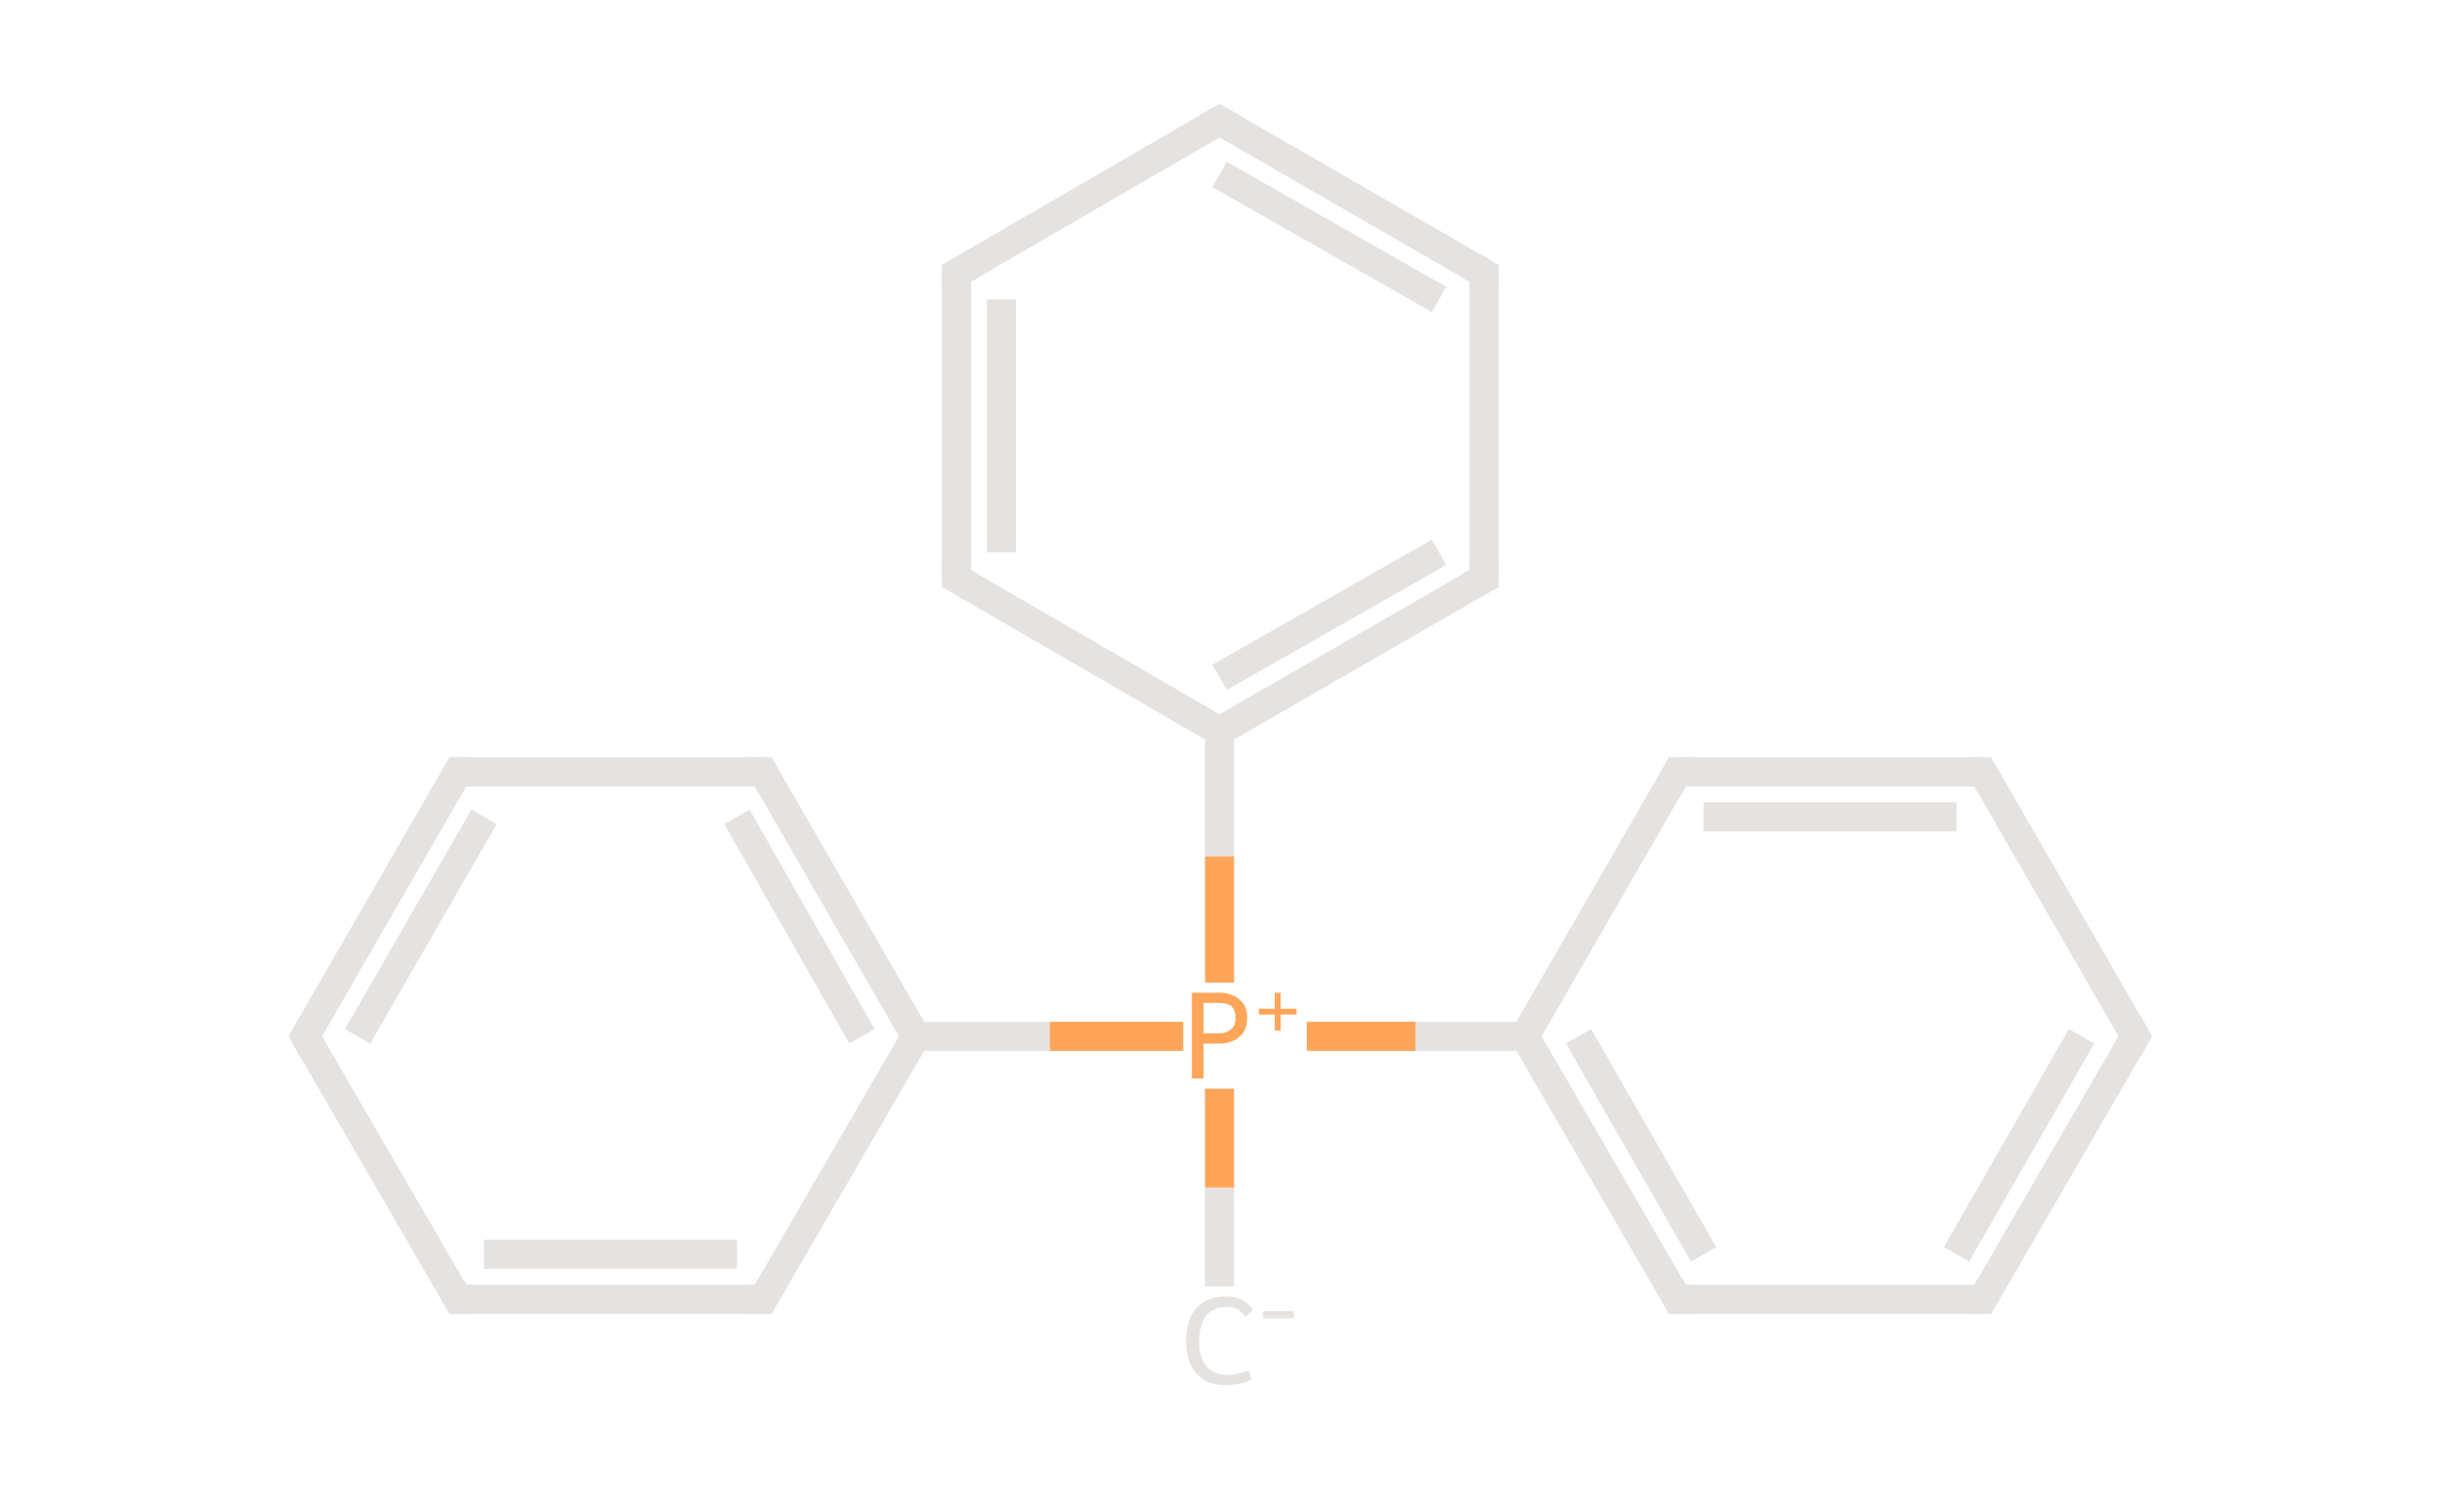
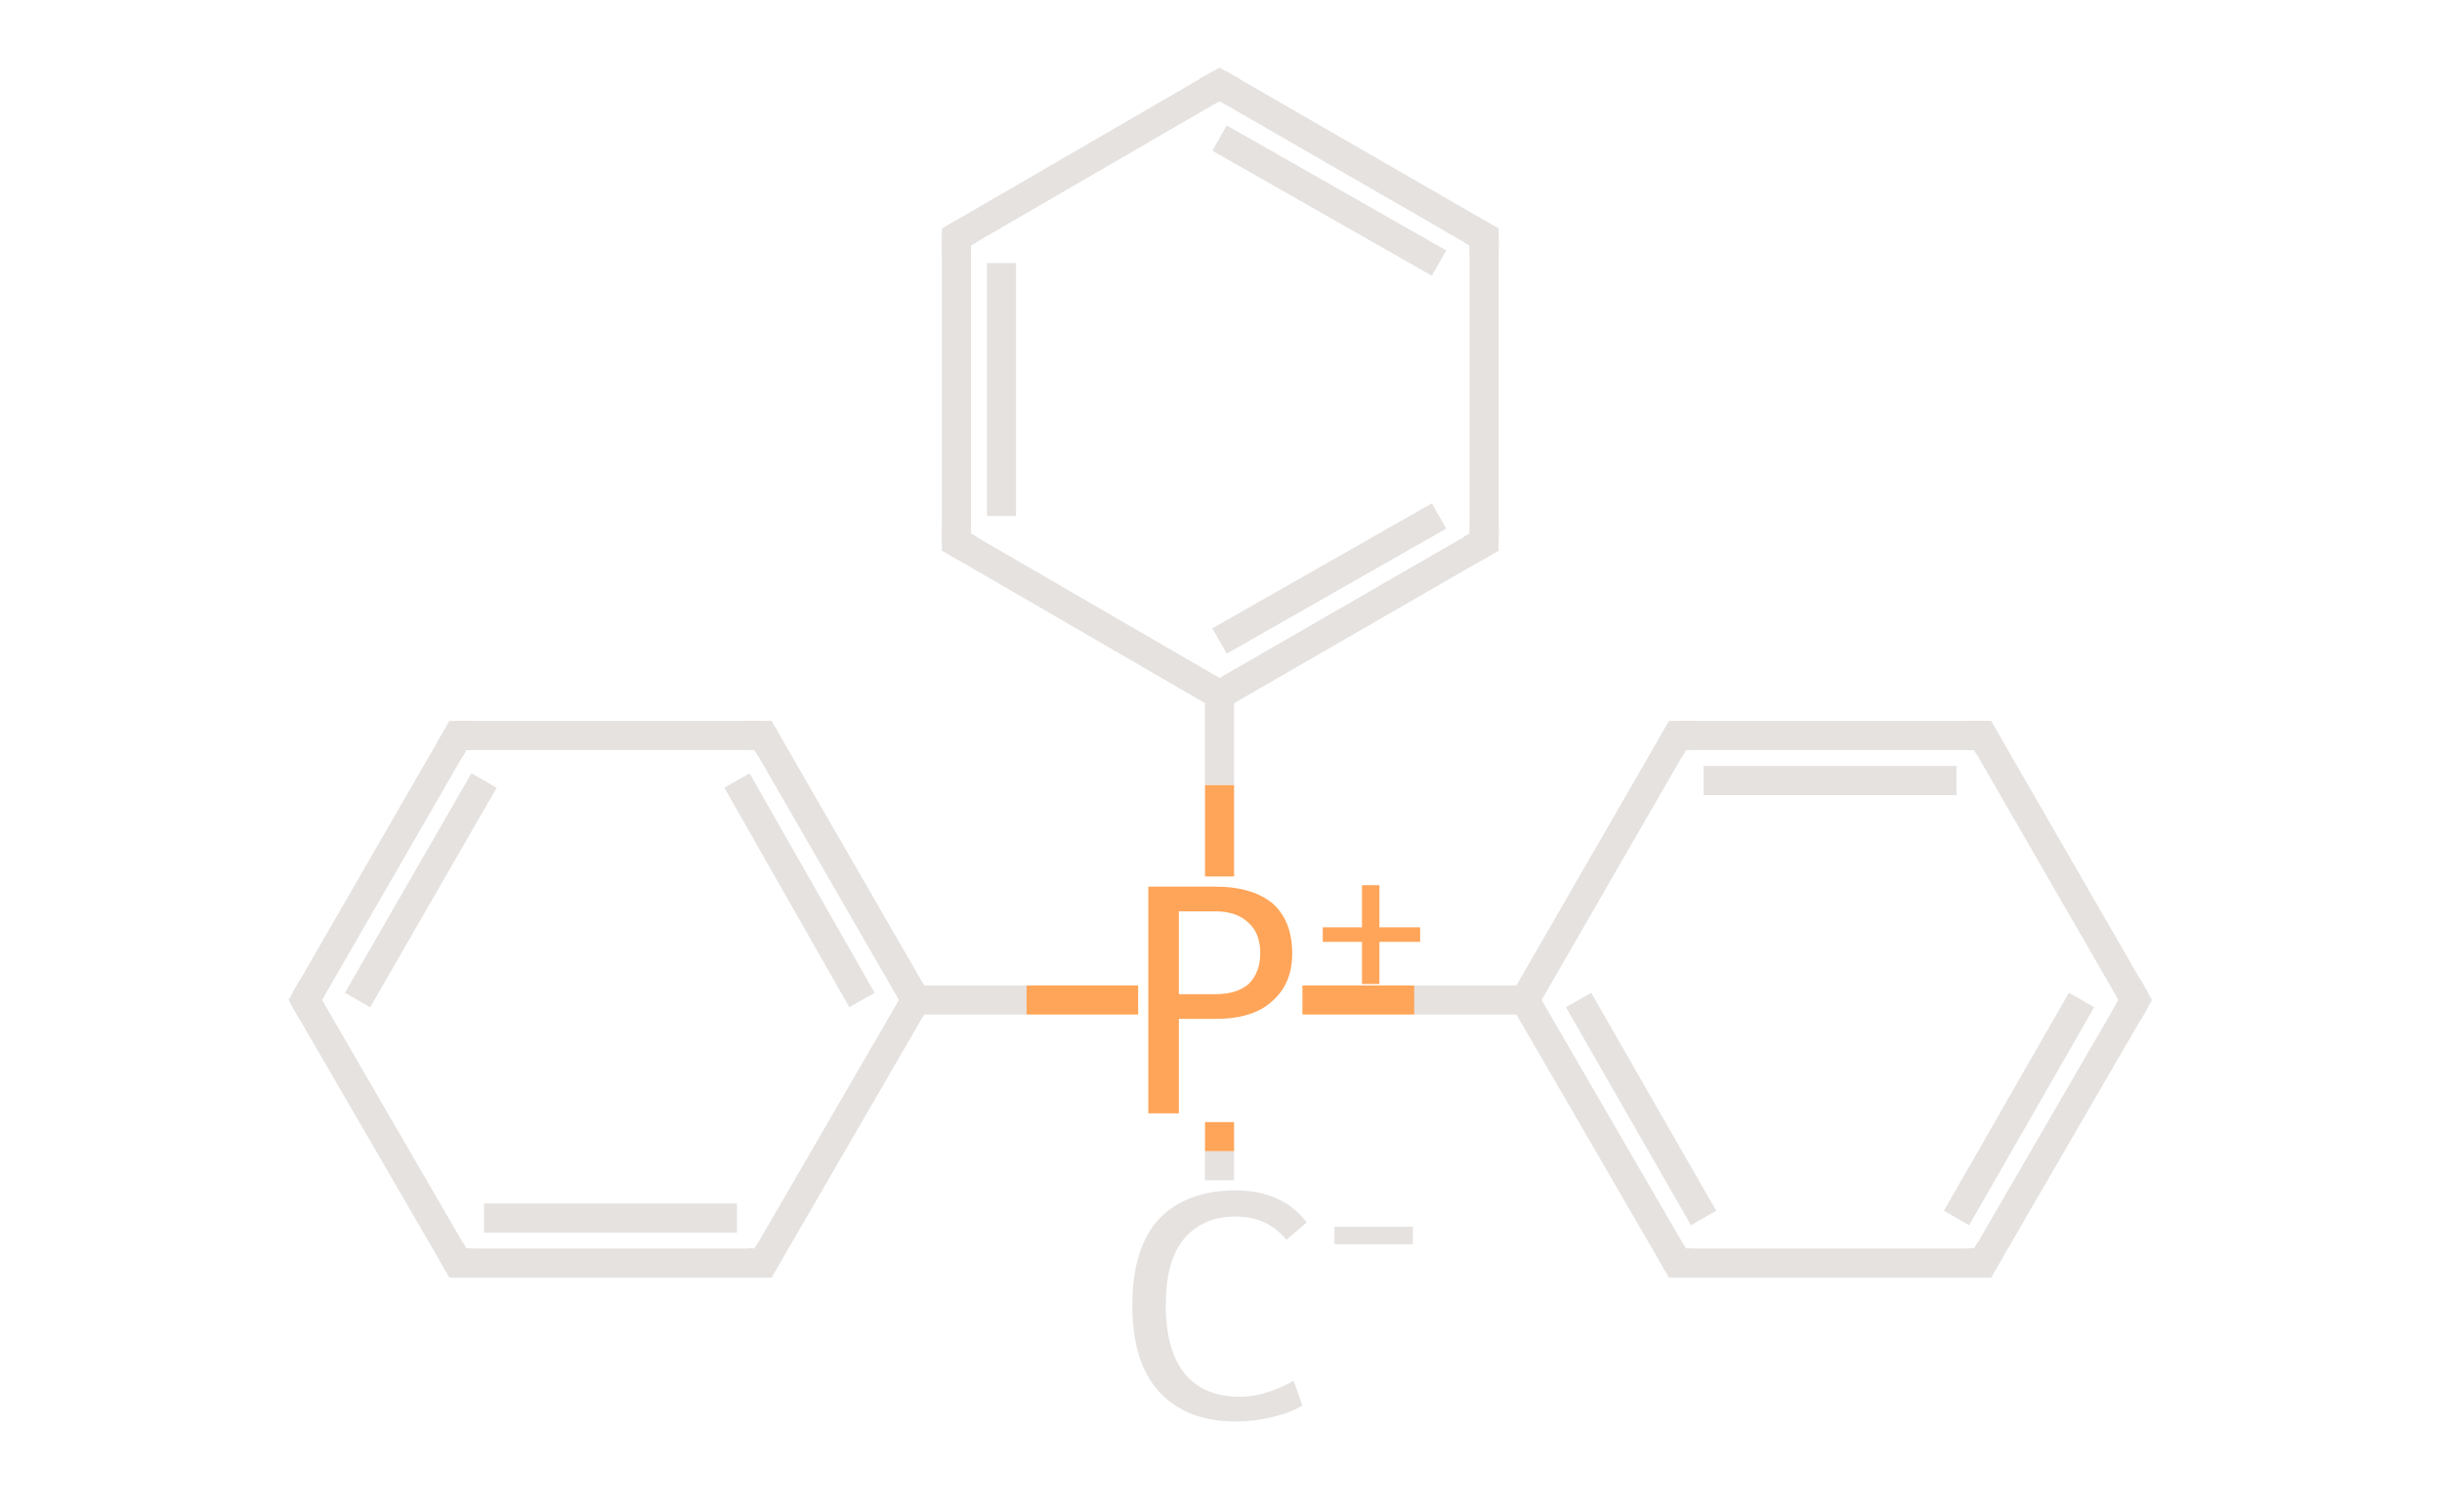
<svg xmlns="http://www.w3.org/2000/svg" version="1.1" baseProfile="full" xml:space="preserve" width="168px" height="104px" viewBox="0 0 168 104">
-   <path class="bond-0 atom-0 atom-1" d="M 83.9,88.5 L 83.9,81.7" style="fill:none;fill-rule:evenodd;stroke:#E5E2E0;stroke-width:2.0px;stroke-linecap:butt;stroke-linejoin:miter;stroke-opacity:1" />
-   <path class="bond-0 atom-0 atom-1" d="M 83.9,81.7 L 83.9,74.9" style="fill:none;fill-rule:evenodd;stroke:#FFA559;stroke-width:2.0px;stroke-linecap:butt;stroke-linejoin:miter;stroke-opacity:1" />
-   <path class="bond-1 atom-1 atom-2" d="M 83.9,67.6 L 83.9,58.9" style="fill:none;fill-rule:evenodd;stroke:#FFA559;stroke-width:2.0px;stroke-linecap:butt;stroke-linejoin:miter;stroke-opacity:1" />
-   <path class="bond-1 atom-1 atom-2" d="M 83.9,58.9 L 83.9,50.3" style="fill:none;fill-rule:evenodd;stroke:#E5E2E0;stroke-width:2.0px;stroke-linecap:butt;stroke-linejoin:miter;stroke-opacity:1" />
-   <path class="bond-2 atom-2 atom-3" d="M 83.9,50.3 L 102.1,39.8" style="fill:none;fill-rule:evenodd;stroke:#E5E2E0;stroke-width:2.0px;stroke-linecap:butt;stroke-linejoin:miter;stroke-opacity:1" />
-   <path class="bond-2 atom-2 atom-3" d="M 83.9,46.6 L 99.0,38.0" style="fill:none;fill-rule:evenodd;stroke:#E5E2E0;stroke-width:2.0px;stroke-linecap:butt;stroke-linejoin:miter;stroke-opacity:1" />
-   <path class="bond-3 atom-3 atom-4" d="M 102.1,39.8 L 102.1,18.8" style="fill:none;fill-rule:evenodd;stroke:#E5E2E0;stroke-width:2.0px;stroke-linecap:butt;stroke-linejoin:miter;stroke-opacity:1" />
-   <path class="bond-4 atom-4 atom-5" d="M 102.1,18.8 L 83.9,8.3" style="fill:none;fill-rule:evenodd;stroke:#E5E2E0;stroke-width:2.0px;stroke-linecap:butt;stroke-linejoin:miter;stroke-opacity:1" />
-   <path class="bond-4 atom-4 atom-5" d="M 99.0,20.6 L 83.9,12.0" style="fill:none;fill-rule:evenodd;stroke:#E5E2E0;stroke-width:2.0px;stroke-linecap:butt;stroke-linejoin:miter;stroke-opacity:1" />
-   <path class="bond-5 atom-5 atom-6" d="M 83.9,8.3 L 65.8,18.8" style="fill:none;fill-rule:evenodd;stroke:#E5E2E0;stroke-width:2.0px;stroke-linecap:butt;stroke-linejoin:miter;stroke-opacity:1" />
-   <path class="bond-6 atom-6 atom-7" d="M 65.8,18.8 L 65.8,39.8" style="fill:none;fill-rule:evenodd;stroke:#E5E2E0;stroke-width:2.0px;stroke-linecap:butt;stroke-linejoin:miter;stroke-opacity:1" />
-   <path class="bond-6 atom-6 atom-7" d="M 68.9,20.6 L 68.9,38.0" style="fill:none;fill-rule:evenodd;stroke:#E5E2E0;stroke-width:2.0px;stroke-linecap:butt;stroke-linejoin:miter;stroke-opacity:1" />
-   <path class="bond-7 atom-1 atom-8" d="M 89.9,71.3 L 97.4,71.3" style="fill:none;fill-rule:evenodd;stroke:#FFA559;stroke-width:2.0px;stroke-linecap:butt;stroke-linejoin:miter;stroke-opacity:1" />
-   <path class="bond-7 atom-1 atom-8" d="M 97.4,71.3 L 104.9,71.3" style="fill:none;fill-rule:evenodd;stroke:#E5E2E0;stroke-width:2.0px;stroke-linecap:butt;stroke-linejoin:miter;stroke-opacity:1" />
-   <path class="bond-8 atom-8 atom-9" d="M 104.9,71.3 L 115.4,89.4" style="fill:none;fill-rule:evenodd;stroke:#E5E2E0;stroke-width:2.0px;stroke-linecap:butt;stroke-linejoin:miter;stroke-opacity:1" />
-   <path class="bond-8 atom-8 atom-9" d="M 108.6,71.3 L 117.2,86.3" style="fill:none;fill-rule:evenodd;stroke:#E5E2E0;stroke-width:2.0px;stroke-linecap:butt;stroke-linejoin:miter;stroke-opacity:1" />
-   <path class="bond-9 atom-9 atom-10" d="M 115.4,89.4 L 136.4,89.4" style="fill:none;fill-rule:evenodd;stroke:#E5E2E0;stroke-width:2.0px;stroke-linecap:butt;stroke-linejoin:miter;stroke-opacity:1" />
-   <path class="bond-10 atom-10 atom-11" d="M 136.4,89.4 L 146.9,71.3" style="fill:none;fill-rule:evenodd;stroke:#E5E2E0;stroke-width:2.0px;stroke-linecap:butt;stroke-linejoin:miter;stroke-opacity:1" />
-   <path class="bond-10 atom-10 atom-11" d="M 134.6,86.3 L 143.2,71.3" style="fill:none;fill-rule:evenodd;stroke:#E5E2E0;stroke-width:2.0px;stroke-linecap:butt;stroke-linejoin:miter;stroke-opacity:1" />
-   <path class="bond-11 atom-11 atom-12" d="M 146.9,71.3 L 136.4,53.1" style="fill:none;fill-rule:evenodd;stroke:#E5E2E0;stroke-width:2.0px;stroke-linecap:butt;stroke-linejoin:miter;stroke-opacity:1" />
-   <path class="bond-12 atom-12 atom-13" d="M 136.4,53.1 L 115.4,53.1" style="fill:none;fill-rule:evenodd;stroke:#E5E2E0;stroke-width:2.0px;stroke-linecap:butt;stroke-linejoin:miter;stroke-opacity:1" />
-   <path class="bond-12 atom-12 atom-13" d="M 134.6,56.2 L 117.2,56.2" style="fill:none;fill-rule:evenodd;stroke:#E5E2E0;stroke-width:2.0px;stroke-linecap:butt;stroke-linejoin:miter;stroke-opacity:1" />
-   <path class="bond-13 atom-1 atom-14" d="M 81.4,71.3 L 72.2,71.3" style="fill:none;fill-rule:evenodd;stroke:#FFA559;stroke-width:2.0px;stroke-linecap:butt;stroke-linejoin:miter;stroke-opacity:1" />
-   <path class="bond-13 atom-1 atom-14" d="M 72.2,71.3 L 63.0,71.3" style="fill:none;fill-rule:evenodd;stroke:#E5E2E0;stroke-width:2.0px;stroke-linecap:butt;stroke-linejoin:miter;stroke-opacity:1" />
-   <path class="bond-14 atom-14 atom-15" d="M 63.0,71.3 L 52.5,53.1" style="fill:none;fill-rule:evenodd;stroke:#E5E2E0;stroke-width:2.0px;stroke-linecap:butt;stroke-linejoin:miter;stroke-opacity:1" />
-   <path class="bond-14 atom-14 atom-15" d="M 59.3,71.3 L 50.7,56.2" style="fill:none;fill-rule:evenodd;stroke:#E5E2E0;stroke-width:2.0px;stroke-linecap:butt;stroke-linejoin:miter;stroke-opacity:1" />
-   <path class="bond-15 atom-15 atom-16" d="M 52.5,53.1 L 31.5,53.1" style="fill:none;fill-rule:evenodd;stroke:#E5E2E0;stroke-width:2.0px;stroke-linecap:butt;stroke-linejoin:miter;stroke-opacity:1" />
-   <path class="bond-16 atom-16 atom-17" d="M 31.5,53.1 L 21.0,71.3" style="fill:none;fill-rule:evenodd;stroke:#E5E2E0;stroke-width:2.0px;stroke-linecap:butt;stroke-linejoin:miter;stroke-opacity:1" />
-   <path class="bond-16 atom-16 atom-17" d="M 33.3,56.2 L 24.6,71.3" style="fill:none;fill-rule:evenodd;stroke:#E5E2E0;stroke-width:2.0px;stroke-linecap:butt;stroke-linejoin:miter;stroke-opacity:1" />
-   <path class="bond-17 atom-17 atom-18" d="M 21.0,71.3 L 31.5,89.4" style="fill:none;fill-rule:evenodd;stroke:#E5E2E0;stroke-width:2.0px;stroke-linecap:butt;stroke-linejoin:miter;stroke-opacity:1" />
-   <path class="bond-18 atom-18 atom-19" d="M 31.5,89.4 L 52.5,89.4" style="fill:none;fill-rule:evenodd;stroke:#E5E2E0;stroke-width:2.0px;stroke-linecap:butt;stroke-linejoin:miter;stroke-opacity:1" />
-   <path class="bond-18 atom-18 atom-19" d="M 33.3,86.3 L 50.7,86.3" style="fill:none;fill-rule:evenodd;stroke:#E5E2E0;stroke-width:2.0px;stroke-linecap:butt;stroke-linejoin:miter;stroke-opacity:1" />
-   <path class="bond-19 atom-7 atom-2" d="M 65.8,39.8 L 83.9,50.3" style="fill:none;fill-rule:evenodd;stroke:#E5E2E0;stroke-width:2.0px;stroke-linecap:butt;stroke-linejoin:miter;stroke-opacity:1" />
-   <path class="bond-20 atom-13 atom-8" d="M 115.4,53.1 L 104.9,71.3" style="fill:none;fill-rule:evenodd;stroke:#E5E2E0;stroke-width:2.0px;stroke-linecap:butt;stroke-linejoin:miter;stroke-opacity:1" />
-   <path class="bond-21 atom-19 atom-14" d="M 52.5,89.4 L 63.0,71.3" style="fill:none;fill-rule:evenodd;stroke:#E5E2E0;stroke-width:2.0px;stroke-linecap:butt;stroke-linejoin:miter;stroke-opacity:1" />
-   <path d="M 101.2,40.3 L 102.1,39.8 L 102.1,38.7" style="fill:none;stroke:#E5E2E0;stroke-width:2.0px;stroke-linecap:butt;stroke-linejoin:miter;stroke-miterlimit:10;stroke-opacity:1;" />
-   <path d="M 102.1,19.9 L 102.1,18.8 L 101.2,18.3" style="fill:none;stroke:#E5E2E0;stroke-width:2.0px;stroke-linecap:butt;stroke-linejoin:miter;stroke-miterlimit:10;stroke-opacity:1;" />
-   <path d="M 84.8,8.8 L 83.9,8.3 L 83.0,8.8" style="fill:none;stroke:#E5E2E0;stroke-width:2.0px;stroke-linecap:butt;stroke-linejoin:miter;stroke-miterlimit:10;stroke-opacity:1;" />
-   <path d="M 66.7,18.3 L 65.8,18.8 L 65.8,19.9" style="fill:none;stroke:#E5E2E0;stroke-width:2.0px;stroke-linecap:butt;stroke-linejoin:miter;stroke-miterlimit:10;stroke-opacity:1;" />
-   <path d="M 65.8,38.7 L 65.8,39.8 L 66.7,40.3" style="fill:none;stroke:#E5E2E0;stroke-width:2.0px;stroke-linecap:butt;stroke-linejoin:miter;stroke-miterlimit:10;stroke-opacity:1;" />
-   <path d="M 114.9,88.5 L 115.4,89.4 L 116.5,89.4" style="fill:none;stroke:#E5E2E0;stroke-width:2.0px;stroke-linecap:butt;stroke-linejoin:miter;stroke-miterlimit:10;stroke-opacity:1;" />
-   <path d="M 135.3,89.4 L 136.4,89.4 L 136.9,88.5" style="fill:none;stroke:#E5E2E0;stroke-width:2.0px;stroke-linecap:butt;stroke-linejoin:miter;stroke-miterlimit:10;stroke-opacity:1;" />
-   <path d="M 146.4,72.2 L 146.9,71.3 L 146.4,70.4" style="fill:none;stroke:#E5E2E0;stroke-width:2.0px;stroke-linecap:butt;stroke-linejoin:miter;stroke-miterlimit:10;stroke-opacity:1;" />
-   <path d="M 136.9,54.0 L 136.4,53.1 L 135.3,53.1" style="fill:none;stroke:#E5E2E0;stroke-width:2.0px;stroke-linecap:butt;stroke-linejoin:miter;stroke-miterlimit:10;stroke-opacity:1;" />
-   <path d="M 116.5,53.1 L 115.4,53.1 L 114.9,54.0" style="fill:none;stroke:#E5E2E0;stroke-width:2.0px;stroke-linecap:butt;stroke-linejoin:miter;stroke-miterlimit:10;stroke-opacity:1;" />
-   <path d="M 53.0,54.0 L 52.5,53.1 L 51.4,53.1" style="fill:none;stroke:#E5E2E0;stroke-width:2.0px;stroke-linecap:butt;stroke-linejoin:miter;stroke-miterlimit:10;stroke-opacity:1;" />
-   <path d="M 32.5,53.1 L 31.5,53.1 L 31.0,54.0" style="fill:none;stroke:#E5E2E0;stroke-width:2.0px;stroke-linecap:butt;stroke-linejoin:miter;stroke-miterlimit:10;stroke-opacity:1;" />
-   <path d="M 21.5,70.4 L 21.0,71.3 L 21.5,72.2" style="fill:none;stroke:#E5E2E0;stroke-width:2.0px;stroke-linecap:butt;stroke-linejoin:miter;stroke-miterlimit:10;stroke-opacity:1;" />
-   <path d="M 31.0,88.5 L 31.5,89.4 L 32.5,89.4" style="fill:none;stroke:#E5E2E0;stroke-width:2.0px;stroke-linecap:butt;stroke-linejoin:miter;stroke-miterlimit:10;stroke-opacity:1;" />
-   <path d="M 51.4,89.4 L 52.5,89.4 L 53.0,88.5" style="fill:none;stroke:#E5E2E0;stroke-width:2.0px;stroke-linecap:butt;stroke-linejoin:miter;stroke-miterlimit:10;stroke-opacity:1;" />
-   <path class="atom-0" d="M 81.6 92.3 Q 81.6 90.8, 82.3 90.0 Q 83.0 89.2, 84.4 89.2 Q 85.6 89.2, 86.2 90.1 L 85.7 90.6 Q 85.2 89.9, 84.4 89.9 Q 83.5 89.9, 83.0 90.5 Q 82.5 91.1, 82.5 92.3 Q 82.5 93.4, 83.0 94.0 Q 83.5 94.6, 84.4 94.6 Q 85.1 94.6, 85.9 94.3 L 86.1 94.9 Q 85.8 95.1, 85.3 95.2 Q 84.8 95.3, 84.3 95.3 Q 83.0 95.3, 82.3 94.5 Q 81.6 93.7, 81.6 92.3 " fill="#E5E2E0" />
-   <path class="atom-0" d="M 86.9 90.2 L 89.0 90.2 L 89.0 90.7 L 86.9 90.7 L 86.9 90.2 " fill="#E5E2E0" />
-   <path class="atom-1" d="M 83.8 68.3 Q 84.8 68.3, 85.3 68.8 Q 85.8 69.2, 85.8 70.0 Q 85.8 70.9, 85.3 71.3 Q 84.8 71.8, 83.8 71.8 L 82.8 71.8 L 82.8 74.2 L 82.0 74.2 L 82.0 68.3 L 83.8 68.3 M 83.8 71.1 Q 84.4 71.1, 84.7 70.8 Q 85.0 70.6, 85.0 70.0 Q 85.0 69.5, 84.7 69.2 Q 84.4 69.0, 83.8 69.0 L 82.8 69.0 L 82.8 71.1 L 83.8 71.1 " fill="#FFA559" />
-   <path class="atom-1" d="M 86.6 69.4 L 87.7 69.4 L 87.7 68.3 L 88.1 68.3 L 88.1 69.4 L 89.2 69.4 L 89.2 69.8 L 88.1 69.8 L 88.1 70.9 L 87.7 70.9 L 87.7 69.8 L 86.6 69.8 L 86.6 69.4 " fill="#FFA559" />
+   <path class="bond-0 atom-0 atom-1" d="M 83.9,81.2 L 83.9,79.2" style="fill:none;fill-rule:evenodd;stroke:#E5E2E0;stroke-width:2.0px;stroke-linecap:butt;stroke-linejoin:miter;stroke-opacity:1" />
+   <path class="bond-0 atom-0 atom-1" d="M 83.9,79.2 L 83.9,77.2" style="fill:none;fill-rule:evenodd;stroke:#FFA559;stroke-width:2.0px;stroke-linecap:butt;stroke-linejoin:miter;stroke-opacity:1" />
+   <path class="bond-1 atom-1 atom-2" d="M 83.9,60.3 L 83.9,54.0" style="fill:none;fill-rule:evenodd;stroke:#FFA559;stroke-width:2.0px;stroke-linecap:butt;stroke-linejoin:miter;stroke-opacity:1" />
+   <path class="bond-1 atom-1 atom-2" d="M 83.9,54.0 L 83.9,47.8" style="fill:none;fill-rule:evenodd;stroke:#E5E2E0;stroke-width:2.0px;stroke-linecap:butt;stroke-linejoin:miter;stroke-opacity:1" />
+   <path class="bond-2 atom-2 atom-3" d="M 83.9,47.8 L 102.1,37.3" style="fill:none;fill-rule:evenodd;stroke:#E5E2E0;stroke-width:2.0px;stroke-linecap:butt;stroke-linejoin:miter;stroke-opacity:1" />
+   <path class="bond-2 atom-2 atom-3" d="M 83.9,44.1 L 99.0,35.5" style="fill:none;fill-rule:evenodd;stroke:#E5E2E0;stroke-width:2.0px;stroke-linecap:butt;stroke-linejoin:miter;stroke-opacity:1" />
+   <path class="bond-3 atom-3 atom-4" d="M 102.1,37.3 L 102.1,16.3" style="fill:none;fill-rule:evenodd;stroke:#E5E2E0;stroke-width:2.0px;stroke-linecap:butt;stroke-linejoin:miter;stroke-opacity:1" />
+   <path class="bond-4 atom-4 atom-5" d="M 102.1,16.3 L 83.9,5.8" style="fill:none;fill-rule:evenodd;stroke:#E5E2E0;stroke-width:2.0px;stroke-linecap:butt;stroke-linejoin:miter;stroke-opacity:1" />
+   <path class="bond-4 atom-4 atom-5" d="M 99.0,18.1 L 83.9,9.5" style="fill:none;fill-rule:evenodd;stroke:#E5E2E0;stroke-width:2.0px;stroke-linecap:butt;stroke-linejoin:miter;stroke-opacity:1" />
+   <path class="bond-5 atom-5 atom-6" d="M 83.9,5.8 L 65.8,16.3" style="fill:none;fill-rule:evenodd;stroke:#E5E2E0;stroke-width:2.0px;stroke-linecap:butt;stroke-linejoin:miter;stroke-opacity:1" />
+   <path class="bond-6 atom-6 atom-7" d="M 65.8,16.3 L 65.8,37.3" style="fill:none;fill-rule:evenodd;stroke:#E5E2E0;stroke-width:2.0px;stroke-linecap:butt;stroke-linejoin:miter;stroke-opacity:1" />
+   <path class="bond-6 atom-6 atom-7" d="M 68.9,18.1 L 68.9,35.5" style="fill:none;fill-rule:evenodd;stroke:#E5E2E0;stroke-width:2.0px;stroke-linecap:butt;stroke-linejoin:miter;stroke-opacity:1" />
+   <path class="bond-7 atom-1 atom-8" d="M 89.6,68.8 L 97.3,68.8" style="fill:none;fill-rule:evenodd;stroke:#FFA559;stroke-width:2.0px;stroke-linecap:butt;stroke-linejoin:miter;stroke-opacity:1" />
+   <path class="bond-7 atom-1 atom-8" d="M 97.3,68.8 L 104.9,68.8" style="fill:none;fill-rule:evenodd;stroke:#E5E2E0;stroke-width:2.0px;stroke-linecap:butt;stroke-linejoin:miter;stroke-opacity:1" />
+   <path class="bond-8 atom-8 atom-9" d="M 104.9,68.8 L 115.4,86.9" style="fill:none;fill-rule:evenodd;stroke:#E5E2E0;stroke-width:2.0px;stroke-linecap:butt;stroke-linejoin:miter;stroke-opacity:1" />
+   <path class="bond-8 atom-8 atom-9" d="M 108.6,68.8 L 117.2,83.8" style="fill:none;fill-rule:evenodd;stroke:#E5E2E0;stroke-width:2.0px;stroke-linecap:butt;stroke-linejoin:miter;stroke-opacity:1" />
+   <path class="bond-9 atom-9 atom-10" d="M 115.4,86.9 L 136.4,86.9" style="fill:none;fill-rule:evenodd;stroke:#E5E2E0;stroke-width:2.0px;stroke-linecap:butt;stroke-linejoin:miter;stroke-opacity:1" />
+   <path class="bond-10 atom-10 atom-11" d="M 136.4,86.9 L 146.9,68.8" style="fill:none;fill-rule:evenodd;stroke:#E5E2E0;stroke-width:2.0px;stroke-linecap:butt;stroke-linejoin:miter;stroke-opacity:1" />
+   <path class="bond-10 atom-10 atom-11" d="M 134.6,83.8 L 143.2,68.8" style="fill:none;fill-rule:evenodd;stroke:#E5E2E0;stroke-width:2.0px;stroke-linecap:butt;stroke-linejoin:miter;stroke-opacity:1" />
+   <path class="bond-11 atom-11 atom-12" d="M 146.9,68.8 L 136.4,50.6" style="fill:none;fill-rule:evenodd;stroke:#E5E2E0;stroke-width:2.0px;stroke-linecap:butt;stroke-linejoin:miter;stroke-opacity:1" />
+   <path class="bond-12 atom-12 atom-13" d="M 136.4,50.6 L 115.4,50.6" style="fill:none;fill-rule:evenodd;stroke:#E5E2E0;stroke-width:2.0px;stroke-linecap:butt;stroke-linejoin:miter;stroke-opacity:1" />
+   <path class="bond-12 atom-12 atom-13" d="M 134.6,53.7 L 117.2,53.7" style="fill:none;fill-rule:evenodd;stroke:#E5E2E0;stroke-width:2.0px;stroke-linecap:butt;stroke-linejoin:miter;stroke-opacity:1" />
+   <path class="bond-13 atom-1 atom-14" d="M 78.3,68.8 L 70.6,68.8" style="fill:none;fill-rule:evenodd;stroke:#FFA559;stroke-width:2.0px;stroke-linecap:butt;stroke-linejoin:miter;stroke-opacity:1" />
+   <path class="bond-13 atom-1 atom-14" d="M 70.6,68.8 L 63.0,68.8" style="fill:none;fill-rule:evenodd;stroke:#E5E2E0;stroke-width:2.0px;stroke-linecap:butt;stroke-linejoin:miter;stroke-opacity:1" />
+   <path class="bond-14 atom-14 atom-15" d="M 63.0,68.8 L 52.5,50.6" style="fill:none;fill-rule:evenodd;stroke:#E5E2E0;stroke-width:2.0px;stroke-linecap:butt;stroke-linejoin:miter;stroke-opacity:1" />
+   <path class="bond-14 atom-14 atom-15" d="M 59.3,68.8 L 50.7,53.7" style="fill:none;fill-rule:evenodd;stroke:#E5E2E0;stroke-width:2.0px;stroke-linecap:butt;stroke-linejoin:miter;stroke-opacity:1" />
+   <path class="bond-15 atom-15 atom-16" d="M 52.5,50.6 L 31.5,50.6" style="fill:none;fill-rule:evenodd;stroke:#E5E2E0;stroke-width:2.0px;stroke-linecap:butt;stroke-linejoin:miter;stroke-opacity:1" />
+   <path class="bond-16 atom-16 atom-17" d="M 31.5,50.6 L 21.0,68.8" style="fill:none;fill-rule:evenodd;stroke:#E5E2E0;stroke-width:2.0px;stroke-linecap:butt;stroke-linejoin:miter;stroke-opacity:1" />
+   <path class="bond-16 atom-16 atom-17" d="M 33.3,53.7 L 24.6,68.8" style="fill:none;fill-rule:evenodd;stroke:#E5E2E0;stroke-width:2.0px;stroke-linecap:butt;stroke-linejoin:miter;stroke-opacity:1" />
+   <path class="bond-17 atom-17 atom-18" d="M 21.0,68.8 L 31.5,86.9" style="fill:none;fill-rule:evenodd;stroke:#E5E2E0;stroke-width:2.0px;stroke-linecap:butt;stroke-linejoin:miter;stroke-opacity:1" />
+   <path class="bond-18 atom-18 atom-19" d="M 31.5,86.9 L 52.5,86.9" style="fill:none;fill-rule:evenodd;stroke:#E5E2E0;stroke-width:2.0px;stroke-linecap:butt;stroke-linejoin:miter;stroke-opacity:1" />
+   <path class="bond-18 atom-18 atom-19" d="M 33.3,83.8 L 50.7,83.8" style="fill:none;fill-rule:evenodd;stroke:#E5E2E0;stroke-width:2.0px;stroke-linecap:butt;stroke-linejoin:miter;stroke-opacity:1" />
+   <path class="bond-19 atom-7 atom-2" d="M 65.8,37.3 L 83.9,47.8" style="fill:none;fill-rule:evenodd;stroke:#E5E2E0;stroke-width:2.0px;stroke-linecap:butt;stroke-linejoin:miter;stroke-opacity:1" />
+   <path class="bond-20 atom-13 atom-8" d="M 115.4,50.6 L 104.9,68.8" style="fill:none;fill-rule:evenodd;stroke:#E5E2E0;stroke-width:2.0px;stroke-linecap:butt;stroke-linejoin:miter;stroke-opacity:1" />
+   <path class="bond-21 atom-19 atom-14" d="M 52.5,86.9 L 63.0,68.8" style="fill:none;fill-rule:evenodd;stroke:#E5E2E0;stroke-width:2.0px;stroke-linecap:butt;stroke-linejoin:miter;stroke-opacity:1" />
+   <path d="M 101.2,37.8 L 102.1,37.3 L 102.1,36.2" style="fill:none;stroke:#E5E2E0;stroke-width:2.0px;stroke-linecap:butt;stroke-linejoin:miter;stroke-miterlimit:10;stroke-opacity:1;" />
+   <path d="M 102.1,17.4 L 102.1,16.3 L 101.2,15.8" style="fill:none;stroke:#E5E2E0;stroke-width:2.0px;stroke-linecap:butt;stroke-linejoin:miter;stroke-miterlimit:10;stroke-opacity:1;" />
+   <path d="M 84.8,6.3 L 83.9,5.8 L 83.0,6.3" style="fill:none;stroke:#E5E2E0;stroke-width:2.0px;stroke-linecap:butt;stroke-linejoin:miter;stroke-miterlimit:10;stroke-opacity:1;" />
+   <path d="M 66.7,15.8 L 65.8,16.3 L 65.8,17.4" style="fill:none;stroke:#E5E2E0;stroke-width:2.0px;stroke-linecap:butt;stroke-linejoin:miter;stroke-miterlimit:10;stroke-opacity:1;" />
+   <path d="M 65.8,36.2 L 65.8,37.3 L 66.7,37.8" style="fill:none;stroke:#E5E2E0;stroke-width:2.0px;stroke-linecap:butt;stroke-linejoin:miter;stroke-miterlimit:10;stroke-opacity:1;" />
+   <path d="M 114.9,86.0 L 115.4,86.9 L 116.5,86.9" style="fill:none;stroke:#E5E2E0;stroke-width:2.0px;stroke-linecap:butt;stroke-linejoin:miter;stroke-miterlimit:10;stroke-opacity:1;" />
+   <path d="M 135.3,86.9 L 136.4,86.9 L 136.9,86.0" style="fill:none;stroke:#E5E2E0;stroke-width:2.0px;stroke-linecap:butt;stroke-linejoin:miter;stroke-miterlimit:10;stroke-opacity:1;" />
+   <path d="M 146.4,69.7 L 146.9,68.8 L 146.4,67.9" style="fill:none;stroke:#E5E2E0;stroke-width:2.0px;stroke-linecap:butt;stroke-linejoin:miter;stroke-miterlimit:10;stroke-opacity:1;" />
+   <path d="M 136.9,51.5 L 136.4,50.6 L 135.3,50.6" style="fill:none;stroke:#E5E2E0;stroke-width:2.0px;stroke-linecap:butt;stroke-linejoin:miter;stroke-miterlimit:10;stroke-opacity:1;" />
+   <path d="M 116.5,50.6 L 115.4,50.6 L 114.9,51.5" style="fill:none;stroke:#E5E2E0;stroke-width:2.0px;stroke-linecap:butt;stroke-linejoin:miter;stroke-miterlimit:10;stroke-opacity:1;" />
+   <path d="M 53.0,51.5 L 52.5,50.6 L 51.4,50.6" style="fill:none;stroke:#E5E2E0;stroke-width:2.0px;stroke-linecap:butt;stroke-linejoin:miter;stroke-miterlimit:10;stroke-opacity:1;" />
+   <path d="M 32.5,50.6 L 31.5,50.6 L 31.0,51.5" style="fill:none;stroke:#E5E2E0;stroke-width:2.0px;stroke-linecap:butt;stroke-linejoin:miter;stroke-miterlimit:10;stroke-opacity:1;" />
+   <path d="M 21.5,67.9 L 21.0,68.8 L 21.5,69.7" style="fill:none;stroke:#E5E2E0;stroke-width:2.0px;stroke-linecap:butt;stroke-linejoin:miter;stroke-miterlimit:10;stroke-opacity:1;" />
+   <path d="M 31.0,86.0 L 31.5,86.9 L 32.5,86.9" style="fill:none;stroke:#E5E2E0;stroke-width:2.0px;stroke-linecap:butt;stroke-linejoin:miter;stroke-miterlimit:10;stroke-opacity:1;" />
+   <path d="M 51.4,86.9 L 52.5,86.9 L 53.0,86.0" style="fill:none;stroke:#E5E2E0;stroke-width:2.0px;stroke-linecap:butt;stroke-linejoin:miter;stroke-miterlimit:10;stroke-opacity:1;" />
+   <path class="atom-0" d="M 77.9 89.8 Q 77.9 85.9, 79.7 83.9 Q 81.6 81.9, 85.0 81.9 Q 88.2 81.9, 89.9 84.1 L 88.5 85.3 Q 87.2 83.7, 85.0 83.7 Q 82.7 83.7, 81.4 85.3 Q 80.2 86.8, 80.2 89.8 Q 80.2 92.9, 81.5 94.5 Q 82.8 96.1, 85.3 96.1 Q 87.0 96.1, 89.0 95.0 L 89.6 96.7 Q 88.8 97.2, 87.5 97.5 Q 86.3 97.8, 85.0 97.8 Q 81.6 97.8, 79.7 95.7 Q 77.9 93.7, 77.9 89.8 " fill="#E5E2E0" />
+   <path class="atom-0" d="M 91.8 84.4 L 97.2 84.4 L 97.2 85.6 L 91.8 85.6 L 91.8 84.4 " fill="#E5E2E0" />
+   <path class="atom-1" d="M 83.6 61.0 Q 86.2 61.0, 87.6 62.2 Q 88.9 63.4, 88.9 65.6 Q 88.9 67.7, 87.5 68.9 Q 86.2 70.1, 83.6 70.1 L 81.1 70.1 L 81.1 76.6 L 79.0 76.6 L 79.0 61.0 L 83.6 61.0 M 83.6 68.4 Q 85.1 68.4, 85.9 67.7 Q 86.7 66.9, 86.7 65.6 Q 86.7 64.2, 85.9 63.5 Q 85.1 62.7, 83.6 62.7 L 81.1 62.7 L 81.1 68.4 L 83.6 68.4 " fill="#FFA559" />
+   <path class="atom-1" d="M 91.0 63.8 L 93.7 63.8 L 93.7 60.9 L 94.9 60.9 L 94.9 63.8 L 97.7 63.8 L 97.7 64.8 L 94.9 64.8 L 94.9 67.7 L 93.7 67.7 L 93.7 64.8 L 91.0 64.8 L 91.0 63.8 " fill="#FFA559" />
</svg>
